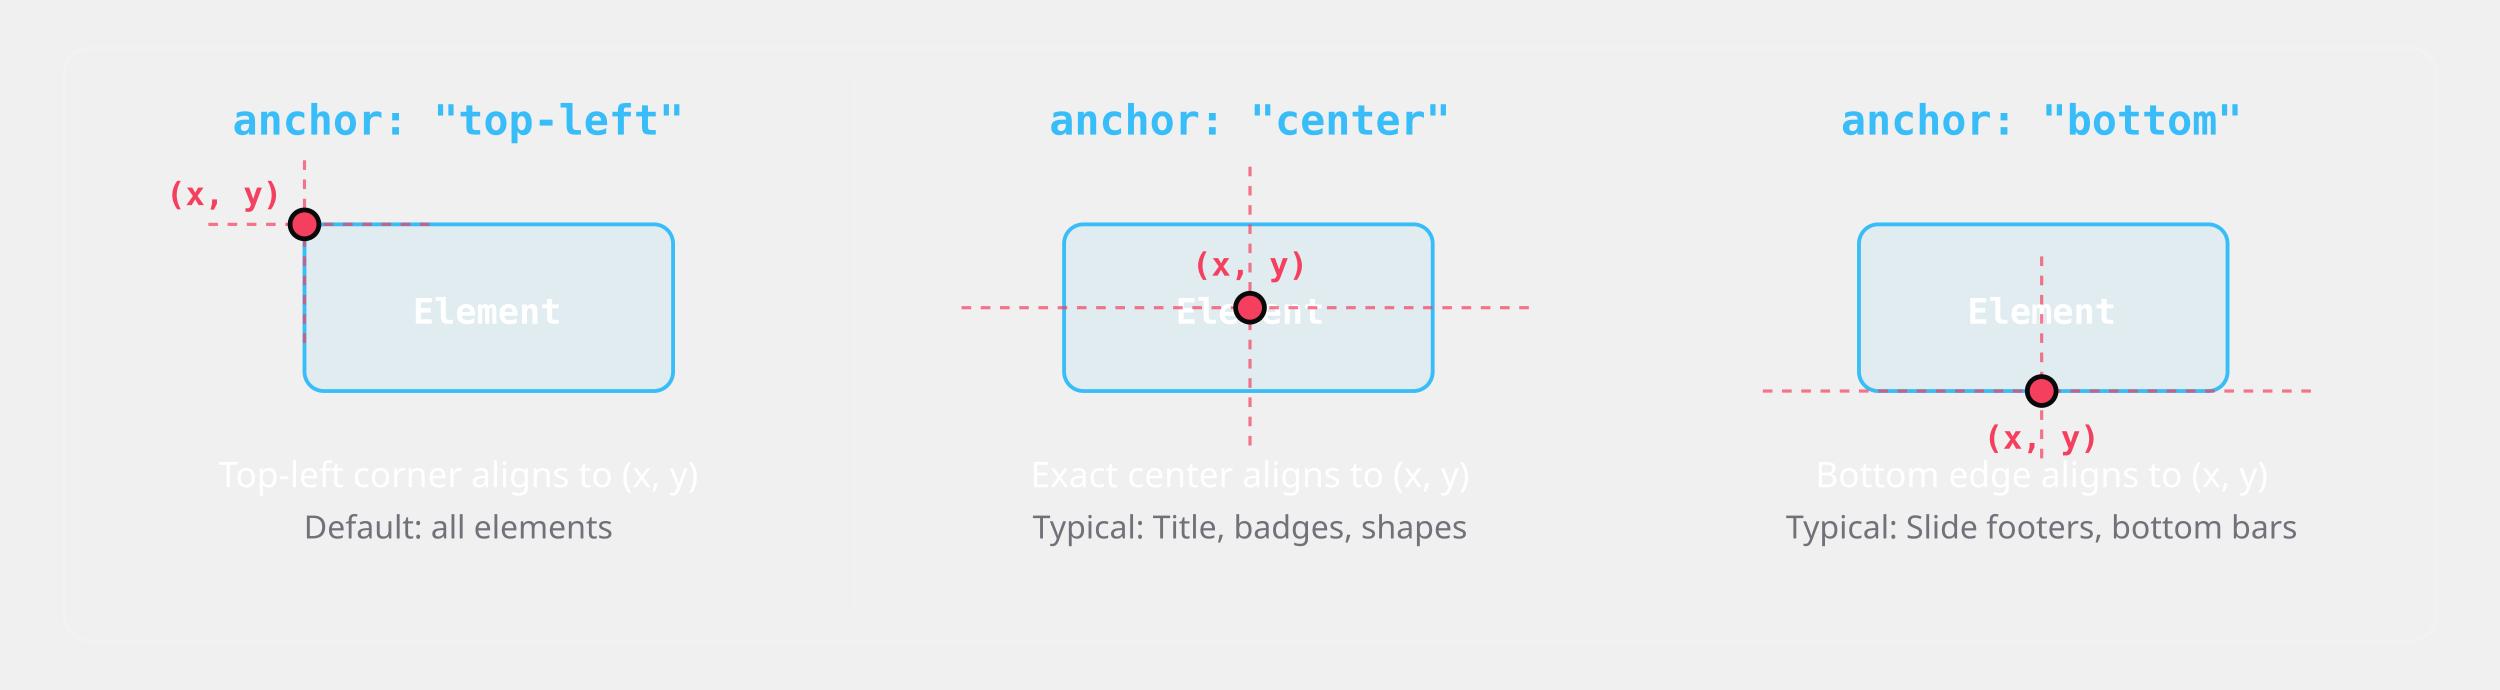
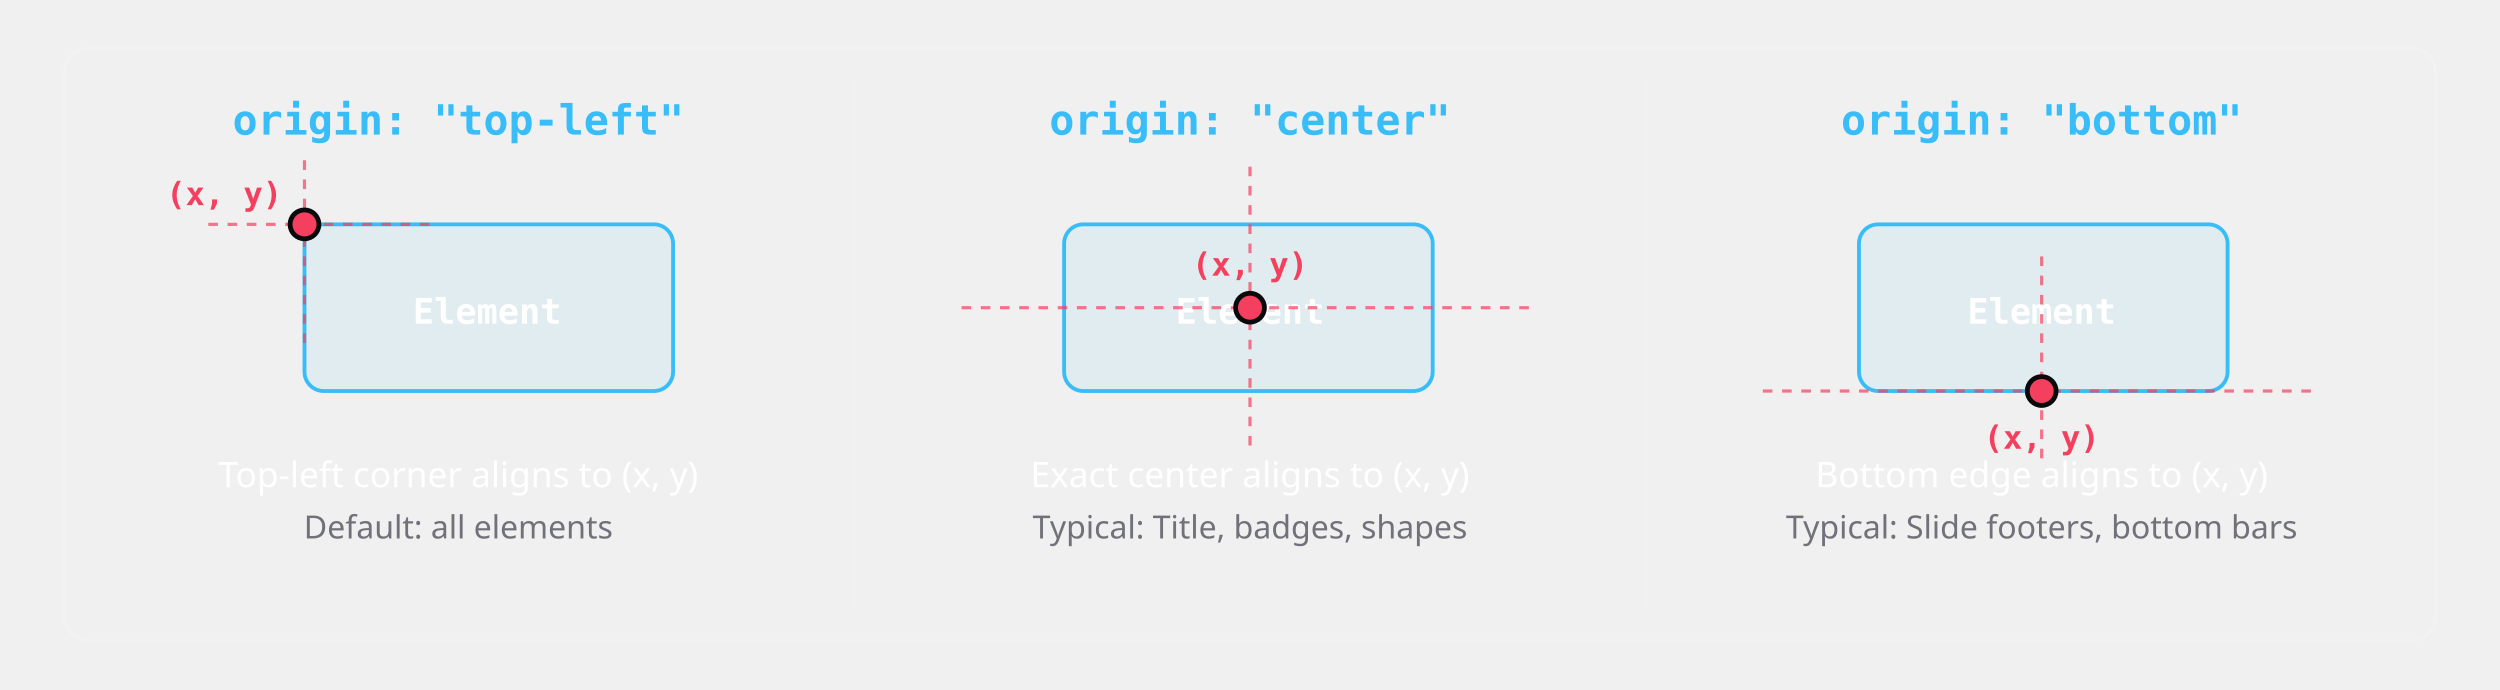
- <svg xmlns="http://www.w3.org/2000/svg" role="img" aria-label="StageRoutine Element Anchors" viewBox="0 0 780 215" width="100%">
+ <svg xmlns="http://www.w3.org/2000/svg" role="img" aria-label="StageRoutine Element Origin" viewBox="0 0 780 215" width="100%">
  <rect x="20" y="15" width="740" height="185" rx="8" fill="rgba(255, 255, 255, 0.02)" stroke="rgba(255, 255, 255, 0.14)" stroke-width="1" />
  <line x1="266.5" y1="25" x2="266.5" y2="190" stroke="rgba(255, 255, 255, 0.06)" />
  <line x1="513.5" y1="25" x2="513.5" y2="190" stroke="rgba(255, 255, 255, 0.06)" />
  <g>
-     <text x="143" y="42" fill="#38bdf8" font-size="13" font-weight="700" font-family="JetBrains Mono, monospace" text-anchor="middle">anchor: "top-left"</text>
+     <text x="143" y="42" fill="#38bdf8" font-size="13" font-weight="700" font-family="JetBrains Mono, monospace" text-anchor="middle">origin: "top-left"</text>
    <rect x="95" y="70" width="115" height="52" rx="6" fill="rgba(56, 189, 248, 0.08)" stroke="#38bdf8" stroke-width="1.2" />
    <text x="152" y="101" fill="#ffffff" font-size="11" font-weight="600" font-family="JetBrains Mono, monospace" text-anchor="middle">Element</text>
    <line x1="65" y1="70" x2="135" y2="70" stroke="#f43f5e" stroke-width="1" stroke-dasharray="3 3" opacity="0.7" />
    <line x1="95" y1="50" x2="95" y2="110" stroke="#f43f5e" stroke-width="1" stroke-dasharray="3 3" opacity="0.7" />
    <circle cx="95" cy="70" r="4.5" fill="#f43f5e" stroke="#09090b" stroke-width="1.5" />
    <text x="88" y="64" fill="#f43f5e" font-size="10" font-weight="700" font-family="JetBrains Mono, monospace" text-anchor="end">(x, y)</text>
    <text x="143" y="152" fill="#ffffff" font-size="11" font-weight="500" font-family="system-ui, sans-serif" text-anchor="middle">Top-left corner aligns to (x, y)</text>
    <text x="143" y="168" fill="#71717a" font-size="10" font-family="system-ui, sans-serif" text-anchor="middle">Default: all elements</text>
  </g>
  <g>
-     <text x="390" y="42" fill="#38bdf8" font-size="13" font-weight="700" font-family="JetBrains Mono, monospace" text-anchor="middle">anchor: "center"</text>
+     <text x="390" y="42" fill="#38bdf8" font-size="13" font-weight="700" font-family="JetBrains Mono, monospace" text-anchor="middle">origin: "center"</text>
    <rect x="332" y="70" width="115" height="52" rx="6" fill="rgba(56, 189, 248, 0.08)" stroke="#38bdf8" stroke-width="1.2" />
    <text x="390" y="101" fill="#ffffff" font-size="11" font-weight="600" font-family="JetBrains Mono, monospace" text-anchor="middle">Element</text>
    <line x1="300" y1="96" x2="480" y2="96" stroke="#f43f5e" stroke-width="1" stroke-dasharray="3 3" opacity="0.7" />
    <line x1="390" y1="52" x2="390" y2="140" stroke="#f43f5e" stroke-width="1" stroke-dasharray="3 3" opacity="0.7" />
    <circle cx="390" cy="96" r="4.5" fill="#f43f5e" stroke="#09090b" stroke-width="1.5" />
    <text x="390" y="86" fill="#f43f5e" font-size="10" font-weight="700" font-family="JetBrains Mono, monospace" text-anchor="middle">(x, y)</text>
    <text x="390" y="152" fill="#ffffff" font-size="11" font-weight="500" font-family="system-ui, sans-serif" text-anchor="middle">Exact center aligns to (x, y)</text>
    <text x="390" y="168" fill="#71717a" font-size="10" font-family="system-ui, sans-serif" text-anchor="middle">Typical: Title, badges, shapes</text>
  </g>
  <g>
-     <text x="637" y="42" fill="#38bdf8" font-size="13" font-weight="700" font-family="JetBrains Mono, monospace" text-anchor="middle">anchor: "bottom"</text>
+     <text x="637" y="42" fill="#38bdf8" font-size="13" font-weight="700" font-family="JetBrains Mono, monospace" text-anchor="middle">origin: "bottom"</text>
    <rect x="580" y="70" width="115" height="52" rx="6" fill="rgba(56, 189, 248, 0.08)" stroke="#38bdf8" stroke-width="1.2" />
    <text x="637" y="101" fill="#ffffff" font-size="11" font-weight="600" font-family="JetBrains Mono, monospace" text-anchor="middle">Element</text>
    <line x1="550" y1="122" x2="724" y2="122" stroke="#f43f5e" stroke-width="1" stroke-dasharray="3 3" opacity="0.7" />
    <line x1="637" y1="80" x2="637" y2="145" stroke="#f43f5e" stroke-width="1" stroke-dasharray="3 3" opacity="0.7" />
    <circle cx="637" cy="122" r="4.5" fill="#f43f5e" stroke="#09090b" stroke-width="1.5" />
    <text x="637" y="140" fill="#f43f5e" font-size="10" font-weight="700" font-family="JetBrains Mono, monospace" text-anchor="middle">(x, y)</text>
    <text x="637" y="152" fill="#ffffff" font-size="11" font-weight="500" font-family="system-ui, sans-serif" text-anchor="middle">Bottom edge aligns to (x, y)</text>
    <text x="637" y="168" fill="#71717a" font-size="10" font-family="system-ui, sans-serif" text-anchor="middle">Typical: Slide footers, bottom bars</text>
  </g>
</svg>
